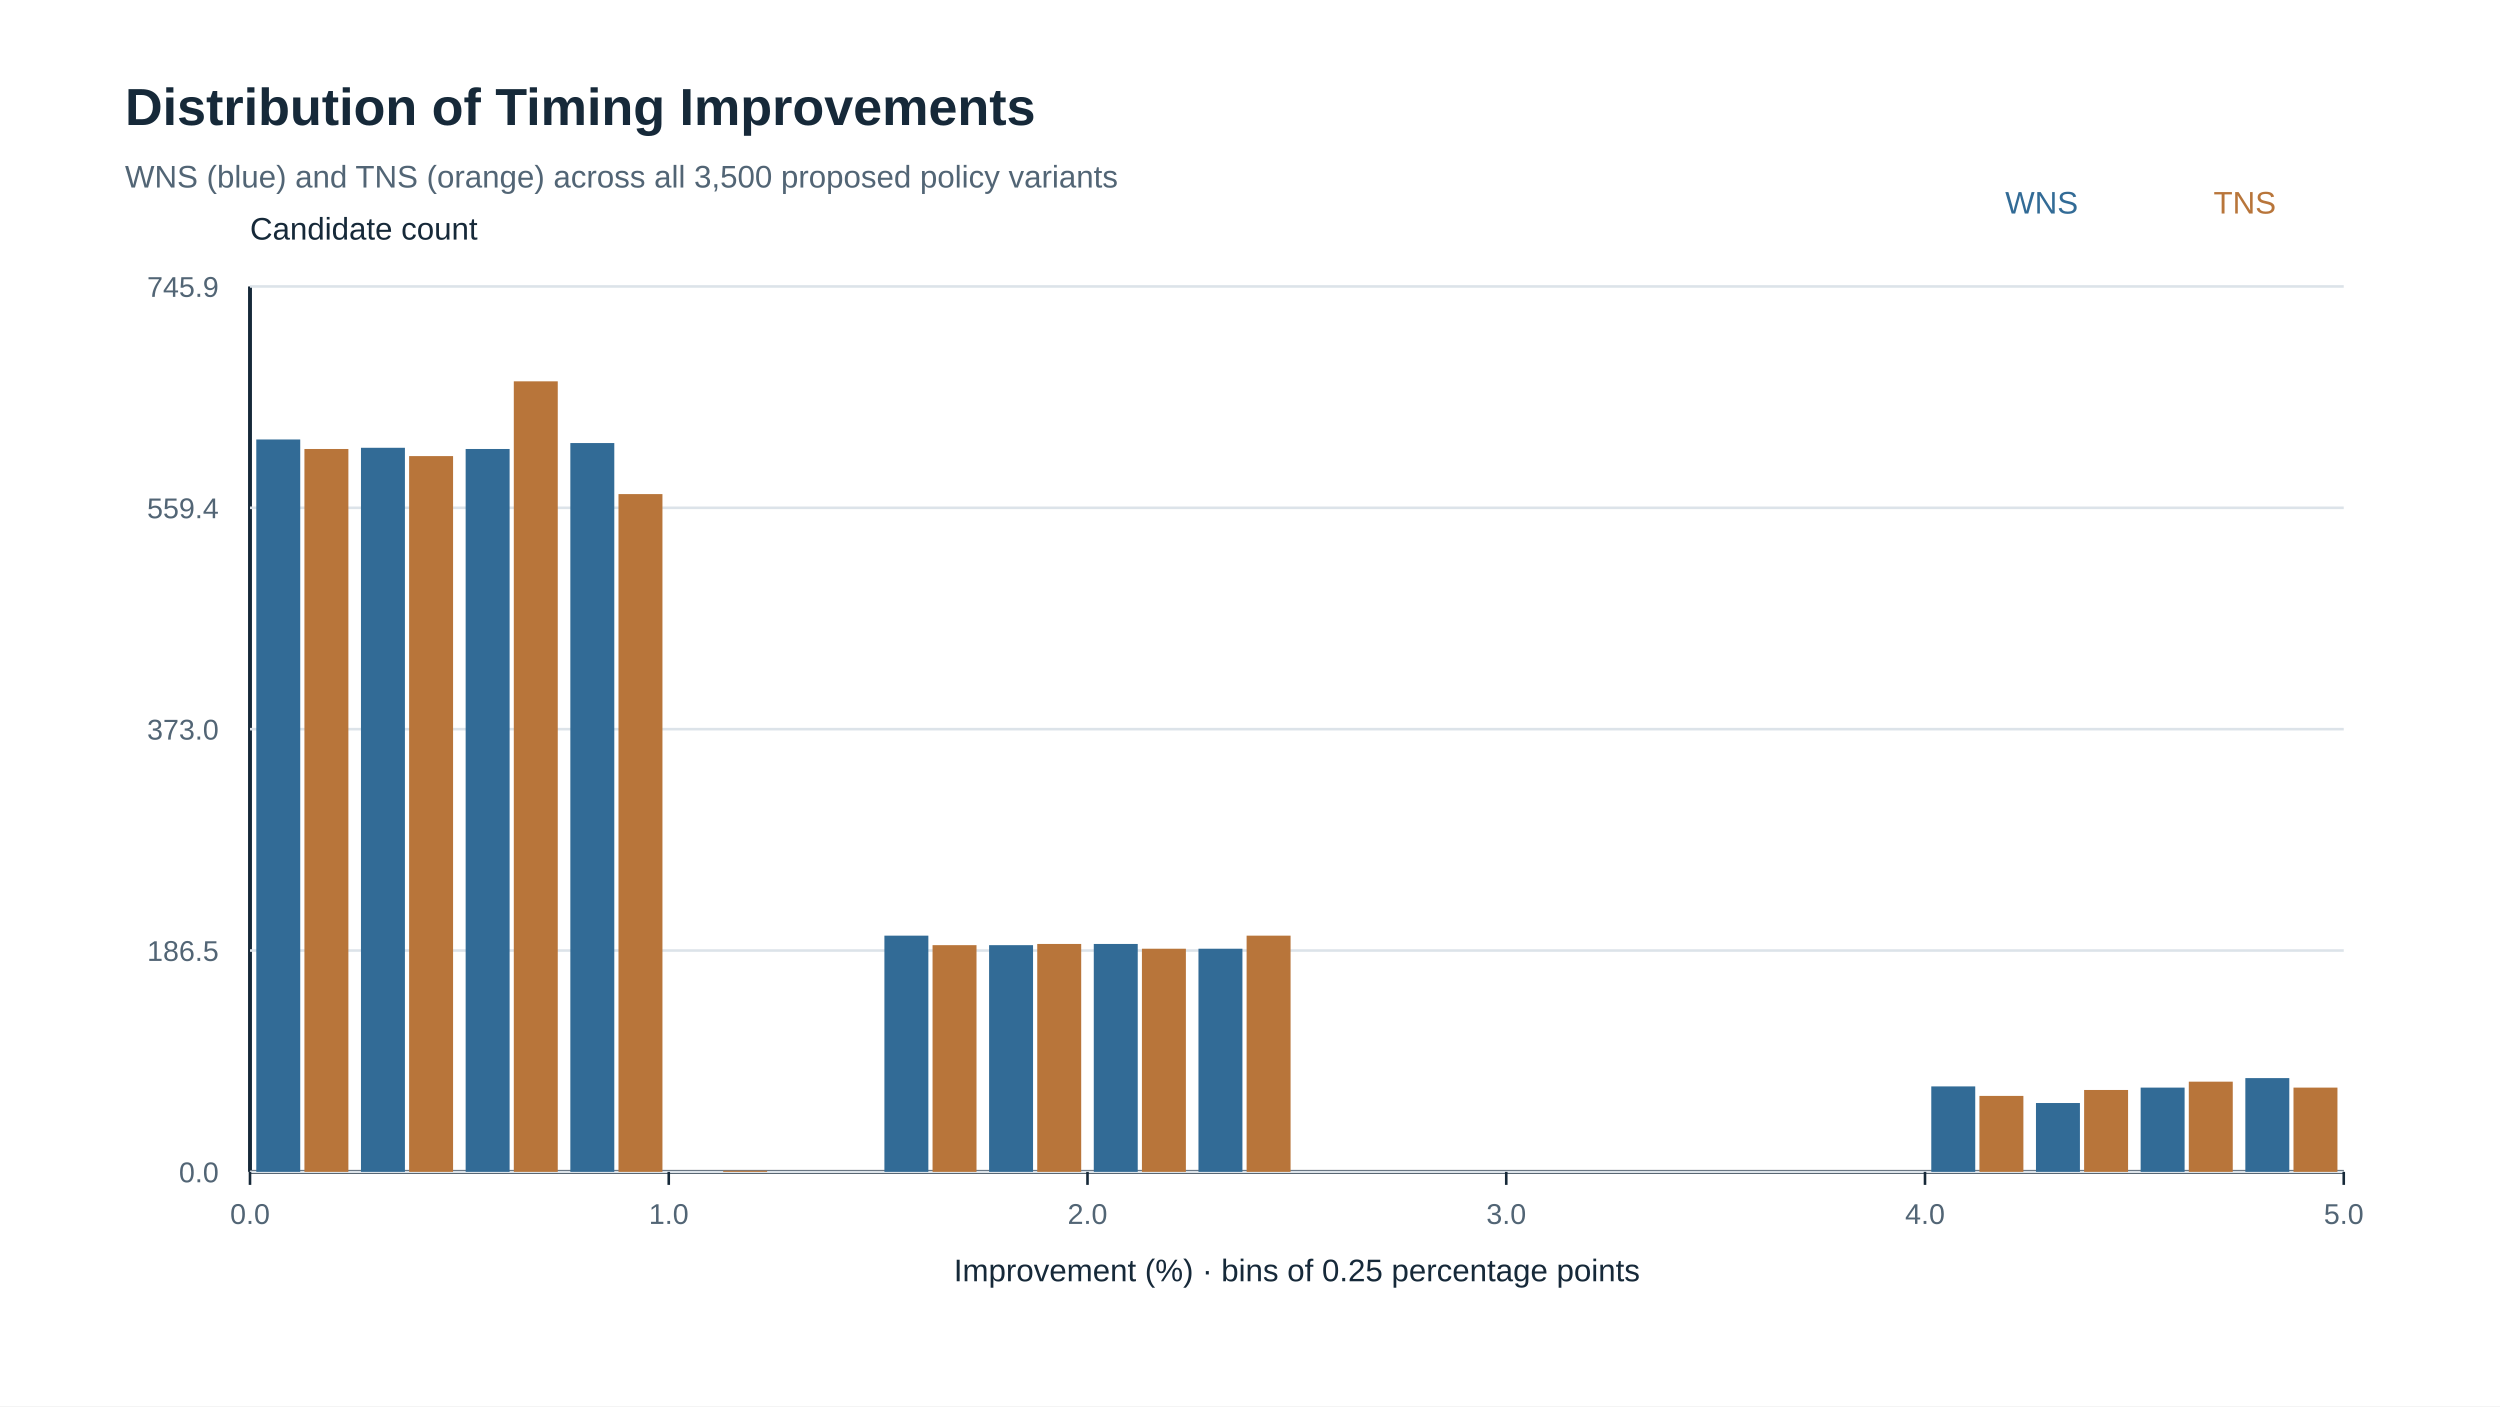
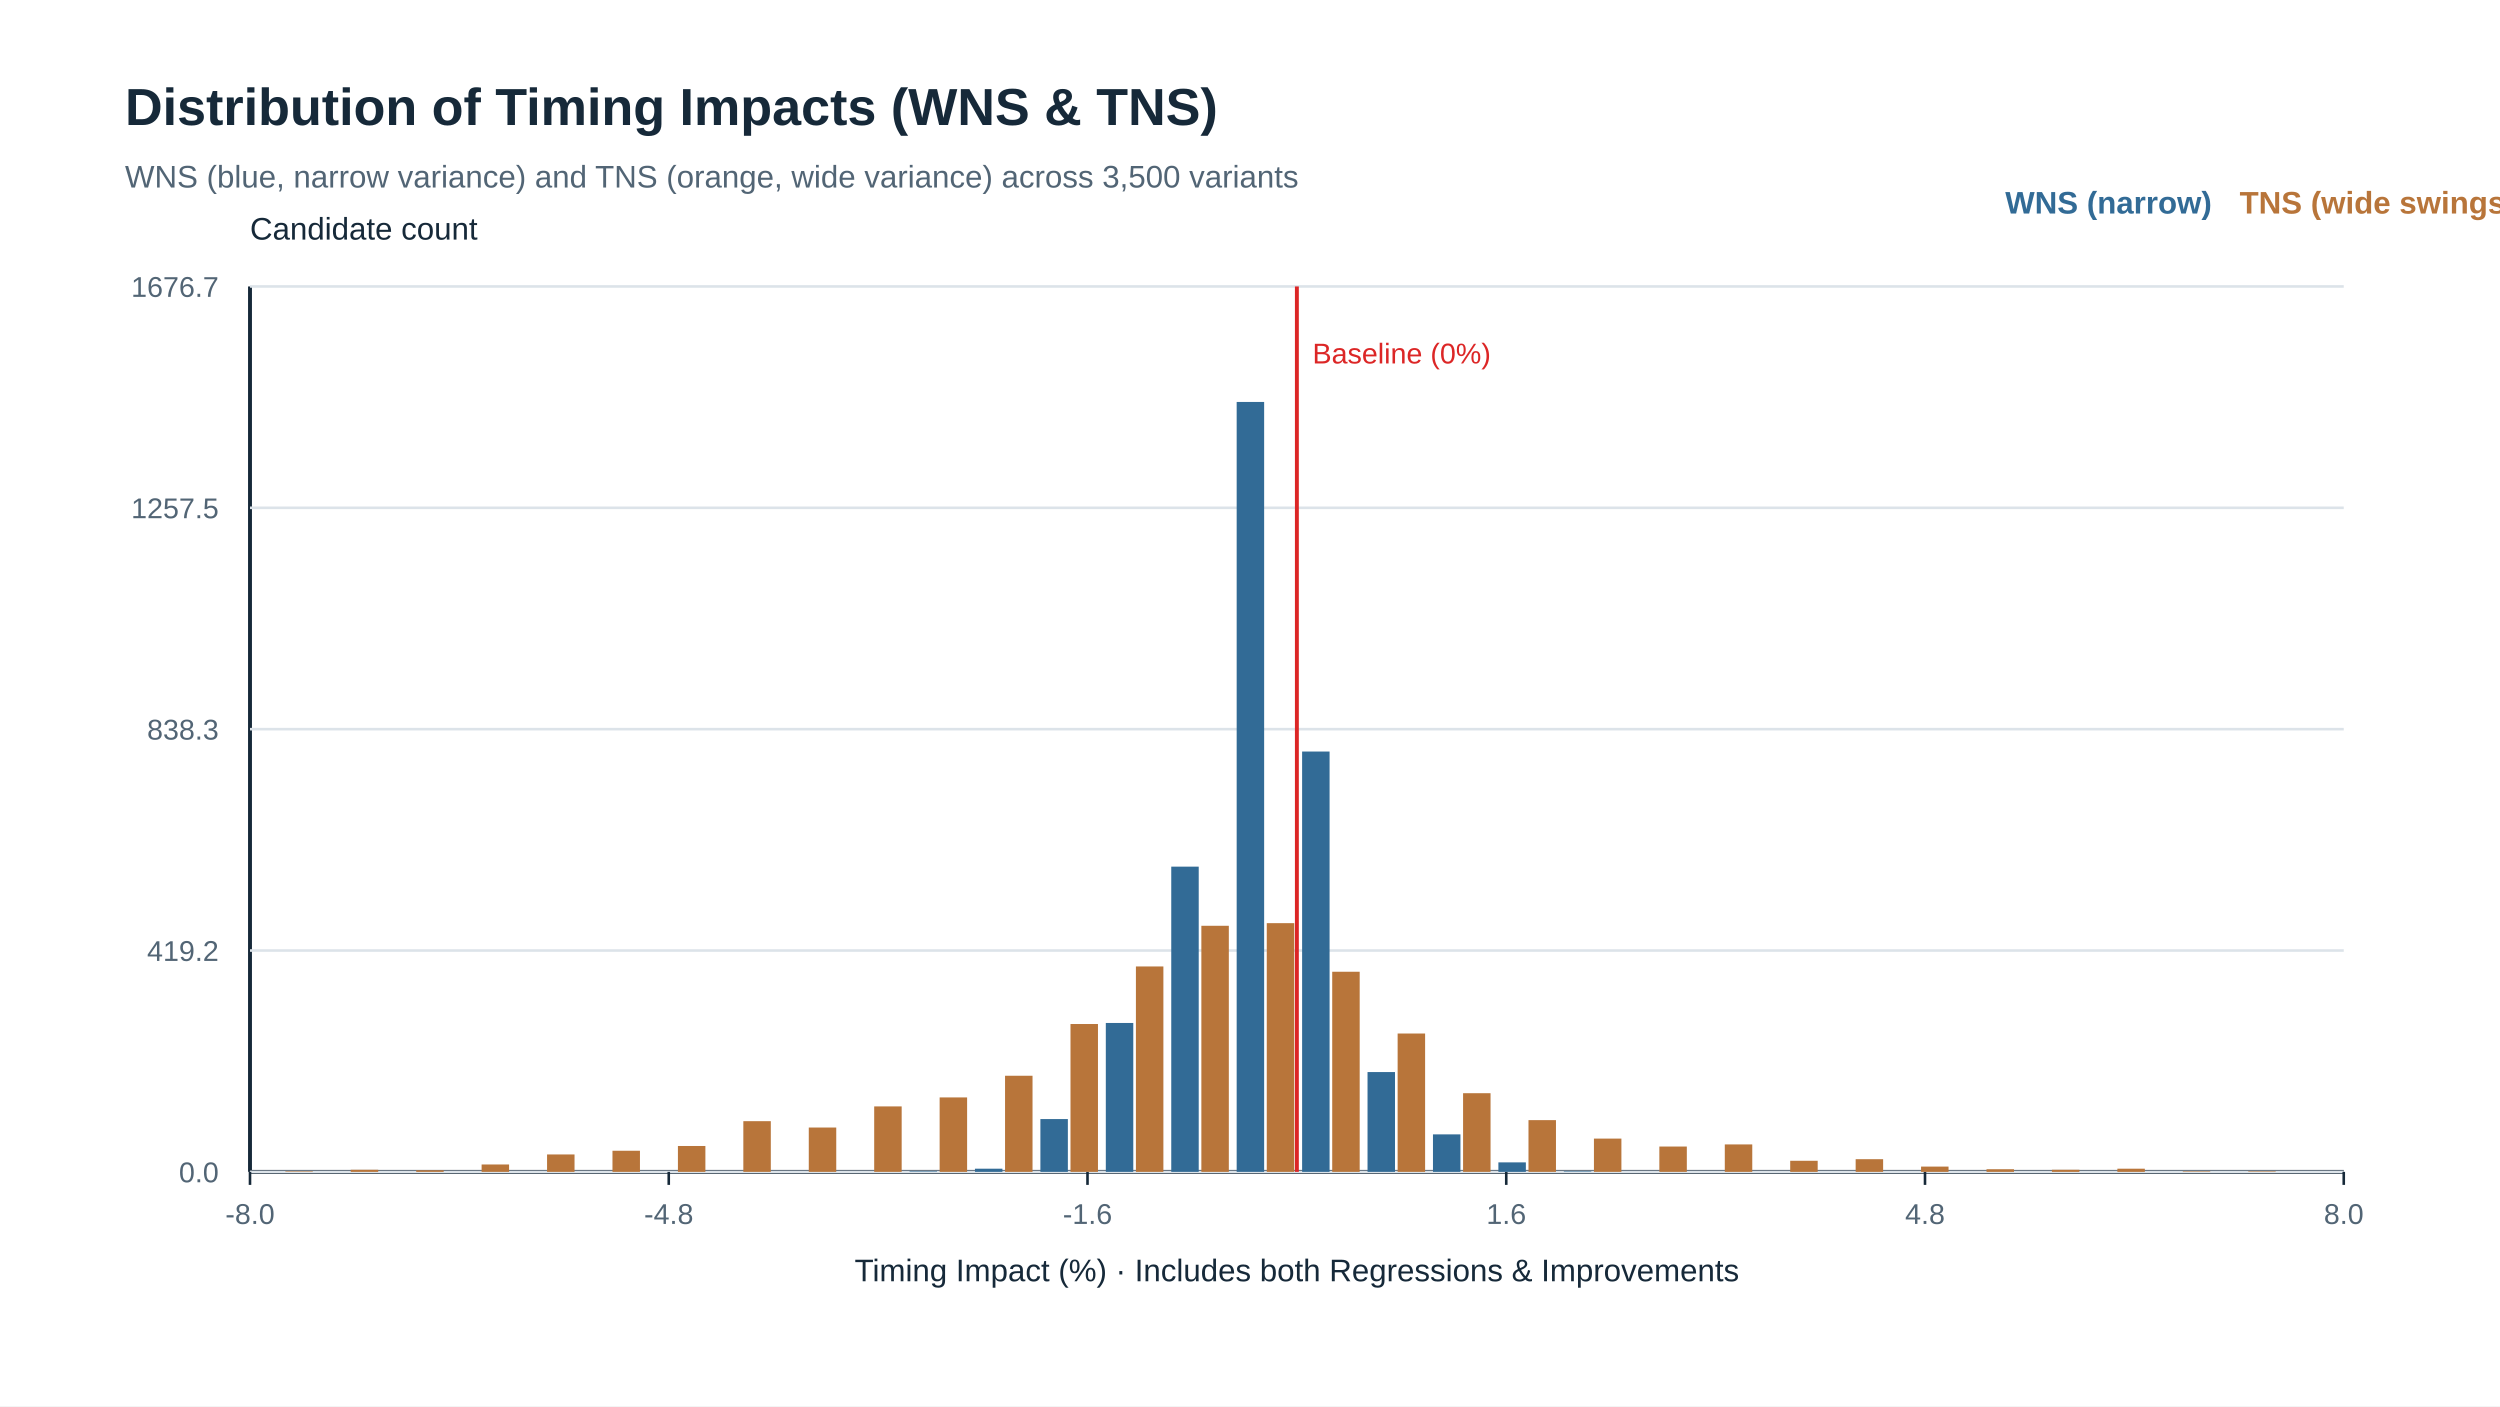
<svg xmlns="http://www.w3.org/2000/svg" viewBox="0 0 960 540">
  <rect x="0.00" y="0.00" width="960.00" height="540.00" fill="#ffffff" />
-   <text x="48.00" y="48.00" fill="#162939" font-size="20" font-family="Arial,sans-serif" font-weight="bold" text-anchor="start">Distribution of Timing Improvements</text>
-   <text x="48.00" y="72.00" fill="#526575" font-size="12" font-family="Arial,sans-serif" font-weight="normal" text-anchor="start">WNS (blue) and TNS (orange) across all 3,500 proposed policy variants</text>
+   <text x="48.00" y="48.00" fill="#162939" font-size="20" font-family="Arial,sans-serif" font-weight="bold" text-anchor="start">Distribution of Timing Impacts (WNS &amp; TNS)</text>
+   <text x="48.00" y="72.00" fill="#526575" font-size="12" font-family="Arial,sans-serif" font-weight="normal" text-anchor="start">WNS (blue, narrow variance) and TNS (orange, wide variance) across 3,500 variants</text>
  <line x1="96.00" y1="450.00" x2="900.00" y2="450.00" stroke="#162939" stroke-width="1.5" />
  <line x1="96.00" y1="110.00" x2="96.00" y2="450.00" stroke="#162939" stroke-width="1.5" />
-   <text x="498.00" y="492.00" fill="#162939" font-size="12" font-family="Arial,sans-serif" font-weight="normal" text-anchor="middle">Improvement (%) · bins of 0.25 percentage points</text>
+   <text x="498.00" y="492.00" fill="#162939" font-size="12" font-family="Arial,sans-serif" font-weight="normal" text-anchor="middle">Timing Impact (%) · Includes both Regressions &amp; Improvements</text>
  <text x="96.00" y="92.00" fill="#162939" font-size="12" font-family="Arial,sans-serif" font-weight="normal" text-anchor="start">Candidate count</text>
  <line x1="96.00" y1="450.00" x2="900.00" y2="450.00" stroke="#dce3e9" stroke-width="1" />
  <text x="84.00" y="454.00" fill="#526575" font-size="11" font-family="Arial,sans-serif" font-weight="normal" text-anchor="end">0.0</text>
  <line x1="96.00" y1="365.00" x2="900.00" y2="365.00" stroke="#dce3e9" stroke-width="1" />
-   <text x="84.00" y="369.00" fill="#526575" font-size="11" font-family="Arial,sans-serif" font-weight="normal" text-anchor="end">186.5</text>
+   <text x="84.00" y="369.00" fill="#526575" font-size="11" font-family="Arial,sans-serif" font-weight="normal" text-anchor="end">419.2</text>
  <line x1="96.00" y1="280.00" x2="900.00" y2="280.00" stroke="#dce3e9" stroke-width="1" />
-   <text x="84.00" y="284.00" fill="#526575" font-size="11" font-family="Arial,sans-serif" font-weight="normal" text-anchor="end">373.0</text>
+   <text x="84.00" y="284.00" fill="#526575" font-size="11" font-family="Arial,sans-serif" font-weight="normal" text-anchor="end">838.3</text>
  <line x1="96.00" y1="195.00" x2="900.00" y2="195.00" stroke="#dce3e9" stroke-width="1" />
-   <text x="84.00" y="199.00" fill="#526575" font-size="11" font-family="Arial,sans-serif" font-weight="normal" text-anchor="end">559.4</text>
+   <text x="84.00" y="199.00" fill="#526575" font-size="11" font-family="Arial,sans-serif" font-weight="normal" text-anchor="end">1257.5</text>
  <line x1="96.00" y1="110.00" x2="900.00" y2="110.00" stroke="#dce3e9" stroke-width="1" />
-   <text x="84.00" y="114.00" fill="#526575" font-size="11" font-family="Arial,sans-serif" font-weight="normal" text-anchor="end">745.9</text>
+   <text x="84.00" y="114.00" fill="#526575" font-size="11" font-family="Arial,sans-serif" font-weight="normal" text-anchor="end">1676.7</text>
  <line x1="96.00" y1="450.00" x2="96.00" y2="455.00" stroke="#162939" stroke-width="1" />
-   <text x="96.00" y="470.00" fill="#526575" font-size="11" font-family="Arial,sans-serif" font-weight="normal" text-anchor="middle">0.0</text>
+   <text x="96.00" y="470.00" fill="#526575" font-size="11" font-family="Arial,sans-serif" font-weight="normal" text-anchor="middle">-8.0</text>
  <line x1="256.80" y1="450.00" x2="256.80" y2="455.00" stroke="#162939" stroke-width="1" />
-   <text x="256.80" y="470.00" fill="#526575" font-size="11" font-family="Arial,sans-serif" font-weight="normal" text-anchor="middle">1.0</text>
+   <text x="256.80" y="470.00" fill="#526575" font-size="11" font-family="Arial,sans-serif" font-weight="normal" text-anchor="middle">-4.8</text>
  <line x1="417.60" y1="450.00" x2="417.60" y2="455.00" stroke="#162939" stroke-width="1" />
-   <text x="417.60" y="470.00" fill="#526575" font-size="11" font-family="Arial,sans-serif" font-weight="normal" text-anchor="middle">2.0</text>
+   <text x="417.60" y="470.00" fill="#526575" font-size="11" font-family="Arial,sans-serif" font-weight="normal" text-anchor="middle">-1.6</text>
  <line x1="578.40" y1="450.00" x2="578.40" y2="455.00" stroke="#162939" stroke-width="1" />
-   <text x="578.40" y="470.00" fill="#526575" font-size="11" font-family="Arial,sans-serif" font-weight="normal" text-anchor="middle">3.0</text>
+   <text x="578.40" y="470.00" fill="#526575" font-size="11" font-family="Arial,sans-serif" font-weight="normal" text-anchor="middle">1.6</text>
  <line x1="739.20" y1="450.00" x2="739.20" y2="455.00" stroke="#162939" stroke-width="1" />
-   <text x="739.20" y="470.00" fill="#526575" font-size="11" font-family="Arial,sans-serif" font-weight="normal" text-anchor="middle">4.0</text>
+   <text x="739.20" y="470.00" fill="#526575" font-size="11" font-family="Arial,sans-serif" font-weight="normal" text-anchor="middle">4.8</text>
  <line x1="900.00" y1="450.00" x2="900.00" y2="455.00" stroke="#162939" stroke-width="1" />
-   <text x="900.00" y="470.00" fill="#526575" font-size="11" font-family="Arial,sans-serif" font-weight="normal" text-anchor="middle">5.0</text>
-   <rect x="98.41" y="168.76" width="16.88" height="281.24" fill="#326b96" />
-   <rect x="116.90" y="172.41" width="16.88" height="277.59" fill="#b8753a" />
-   <rect x="138.61" y="171.95" width="16.88" height="278.05" fill="#326b96" />
-   <rect x="157.10" y="175.14" width="16.88" height="274.86" fill="#b8753a" />
-   <rect x="178.81" y="172.41" width="16.88" height="277.59" fill="#326b96" />
-   <rect x="197.30" y="146.43" width="16.88" height="303.57" fill="#b8753a" />
-   <rect x="219.01" y="170.13" width="16.88" height="279.87" fill="#326b96" />
-   <rect x="237.50" y="189.73" width="16.88" height="260.27" fill="#b8753a" />
-   <rect x="259.21" y="450.00" width="16.88" height="0.00" fill="#326b96" />
-   <rect x="277.70" y="449.54" width="16.88" height="0.46" fill="#b8753a" />
-   <rect x="299.41" y="450.00" width="16.88" height="0.00" fill="#326b96" />
-   <rect x="317.90" y="450.00" width="16.88" height="0.00" fill="#b8753a" />
-   <rect x="339.61" y="359.29" width="16.88" height="90.71" fill="#326b96" />
-   <rect x="358.10" y="362.94" width="16.88" height="87.06" fill="#b8753a" />
-   <rect x="379.81" y="362.94" width="16.88" height="87.06" fill="#326b96" />
-   <rect x="398.30" y="362.48" width="16.88" height="87.52" fill="#b8753a" />
-   <rect x="420.01" y="362.48" width="16.88" height="87.52" fill="#326b96" />
-   <rect x="438.50" y="364.31" width="16.88" height="85.69" fill="#b8753a" />
-   <rect x="460.21" y="364.31" width="16.88" height="85.69" fill="#326b96" />
-   <rect x="478.70" y="359.29" width="16.88" height="90.71" fill="#b8753a" />
-   <rect x="500.41" y="450.00" width="16.88" height="0.00" fill="#326b96" />
-   <rect x="518.90" y="450.00" width="16.88" height="0.00" fill="#b8753a" />
-   <rect x="540.61" y="450.00" width="16.88" height="0.00" fill="#326b96" />
-   <rect x="559.10" y="450.00" width="16.88" height="0.00" fill="#b8753a" />
-   <rect x="580.81" y="450.00" width="16.88" height="0.00" fill="#326b96" />
-   <rect x="599.30" y="450.00" width="16.88" height="0.00" fill="#b8753a" />
-   <rect x="621.01" y="450.00" width="16.88" height="0.00" fill="#326b96" />
-   <rect x="639.50" y="450.00" width="16.88" height="0.00" fill="#b8753a" />
-   <rect x="661.21" y="450.00" width="16.88" height="0.00" fill="#326b96" />
-   <rect x="679.70" y="450.00" width="16.88" height="0.00" fill="#b8753a" />
-   <rect x="701.41" y="450.00" width="16.88" height="0.00" fill="#326b96" />
-   <rect x="719.90" y="450.00" width="16.88" height="0.00" fill="#b8753a" />
-   <rect x="741.61" y="417.18" width="16.88" height="32.82" fill="#326b96" />
-   <rect x="760.10" y="420.83" width="16.88" height="29.17" fill="#b8753a" />
-   <rect x="781.81" y="423.56" width="16.88" height="26.44" fill="#326b96" />
-   <rect x="800.30" y="418.55" width="16.88" height="31.45" fill="#b8753a" />
-   <rect x="822.01" y="417.64" width="16.88" height="32.36" fill="#326b96" />
-   <rect x="840.50" y="415.36" width="16.88" height="34.64" fill="#b8753a" />
-   <rect x="862.21" y="413.99" width="16.88" height="36.01" fill="#326b96" />
-   <rect x="880.70" y="417.64" width="16.88" height="32.36" fill="#b8753a" />
-   <text x="770.00" y="82.00" fill="#326b96" font-size="12" font-family="Arial,sans-serif" font-weight="normal" text-anchor="start">WNS</text>
-   <text x="850.00" y="82.00" fill="#b8753a" font-size="12" font-family="Arial,sans-serif" font-weight="normal" text-anchor="start">TNS</text>
+   <text x="900.00" y="470.00" fill="#526575" font-size="11" font-family="Arial,sans-serif" font-weight="normal" text-anchor="middle">8.0</text>
+   <rect x="98.01" y="450.00" width="10.55" height="0.00" fill="#326b96" />
+   <rect x="109.57" y="449.80" width="10.55" height="0.20" fill="#b8753a" />
+   <rect x="123.14" y="450.00" width="10.55" height="0.00" fill="#326b96" />
+   <rect x="134.69" y="449.19" width="10.55" height="0.81" fill="#b8753a" />
+   <rect x="148.26" y="450.00" width="10.55" height="0.00" fill="#326b96" />
+   <rect x="159.82" y="449.39" width="10.55" height="0.61" fill="#b8753a" />
+   <rect x="173.38" y="450.00" width="10.55" height="0.00" fill="#326b96" />
+   <rect x="184.94" y="447.16" width="10.55" height="2.84" fill="#b8753a" />
+   <rect x="198.51" y="450.00" width="10.55" height="0.00" fill="#326b96" />
+   <rect x="210.07" y="443.31" width="10.55" height="6.69" fill="#b8753a" />
+   <rect x="223.63" y="450.00" width="10.55" height="0.00" fill="#326b96" />
+   <rect x="235.19" y="441.89" width="10.55" height="8.11" fill="#b8753a" />
+   <rect x="248.76" y="450.00" width="10.55" height="0.00" fill="#326b96" />
+   <rect x="260.32" y="440.06" width="10.55" height="9.94" fill="#b8753a" />
+   <rect x="273.88" y="450.00" width="10.55" height="0.00" fill="#326b96" />
+   <rect x="285.44" y="430.53" width="10.55" height="19.47" fill="#b8753a" />
+   <rect x="299.01" y="450.00" width="10.55" height="0.00" fill="#326b96" />
+   <rect x="310.57" y="432.97" width="10.55" height="17.03" fill="#b8753a" />
+   <rect x="324.13" y="450.00" width="10.55" height="0.00" fill="#326b96" />
+   <rect x="335.69" y="424.86" width="10.55" height="25.14" fill="#b8753a" />
+   <rect x="349.26" y="449.80" width="10.55" height="0.20" fill="#326b96" />
+   <rect x="360.82" y="421.41" width="10.55" height="28.59" fill="#b8753a" />
+   <rect x="374.38" y="448.78" width="10.55" height="1.22" fill="#326b96" />
+   <rect x="385.94" y="413.09" width="10.55" height="36.91" fill="#b8753a" />
+   <rect x="399.51" y="429.72" width="10.55" height="20.28" fill="#326b96" />
+   <rect x="411.07" y="393.22" width="10.55" height="56.78" fill="#b8753a" />
+   <rect x="424.63" y="392.82" width="10.55" height="57.18" fill="#326b96" />
+   <rect x="436.19" y="371.12" width="10.55" height="78.88" fill="#b8753a" />
+   <rect x="449.76" y="332.79" width="10.55" height="117.21" fill="#326b96" />
+   <rect x="461.32" y="355.50" width="10.55" height="94.50" fill="#b8753a" />
+   <rect x="474.88" y="154.35" width="10.55" height="295.65" fill="#326b96" />
+   <rect x="486.44" y="354.49" width="10.55" height="95.51" fill="#b8753a" />
+   <rect x="500.01" y="288.59" width="10.55" height="161.41" fill="#326b96" />
+   <rect x="511.57" y="373.15" width="10.55" height="76.85" fill="#b8753a" />
+   <rect x="525.13" y="411.67" width="10.55" height="38.33" fill="#326b96" />
+   <rect x="536.69" y="396.87" width="10.55" height="53.13" fill="#b8753a" />
+   <rect x="550.26" y="435.60" width="10.55" height="14.40" fill="#326b96" />
+   <rect x="561.82" y="419.79" width="10.55" height="30.21" fill="#b8753a" />
+   <rect x="575.38" y="446.35" width="10.55" height="3.65" fill="#326b96" />
+   <rect x="586.94" y="430.13" width="10.55" height="19.87" fill="#b8753a" />
+   <rect x="600.51" y="449.80" width="10.55" height="0.20" fill="#326b96" />
+   <rect x="612.07" y="437.22" width="10.55" height="12.78" fill="#b8753a" />
+   <rect x="625.63" y="450.00" width="10.55" height="0.00" fill="#326b96" />
+   <rect x="637.19" y="440.27" width="10.55" height="9.73" fill="#b8753a" />
+   <rect x="650.76" y="450.00" width="10.55" height="0.00" fill="#326b96" />
+   <rect x="662.32" y="439.46" width="10.55" height="10.54" fill="#b8753a" />
+   <rect x="675.88" y="450.00" width="10.55" height="0.00" fill="#326b96" />
+   <rect x="687.44" y="445.74" width="10.55" height="4.26" fill="#b8753a" />
+   <rect x="701.01" y="450.00" width="10.55" height="0.00" fill="#326b96" />
+   <rect x="712.57" y="445.13" width="10.55" height="4.87" fill="#b8753a" />
+   <rect x="726.13" y="450.00" width="10.55" height="0.00" fill="#326b96" />
+   <rect x="737.69" y="447.97" width="10.55" height="2.03" fill="#b8753a" />
+   <rect x="751.26" y="450.00" width="10.55" height="0.00" fill="#326b96" />
+   <rect x="762.82" y="448.99" width="10.55" height="1.01" fill="#b8753a" />
+   <rect x="776.38" y="450.00" width="10.55" height="0.00" fill="#326b96" />
+   <rect x="787.94" y="449.19" width="10.55" height="0.81" fill="#b8753a" />
+   <rect x="801.51" y="450.00" width="10.55" height="0.00" fill="#326b96" />
+   <rect x="813.07" y="448.78" width="10.55" height="1.22" fill="#b8753a" />
+   <rect x="826.63" y="450.00" width="10.55" height="0.00" fill="#326b96" />
+   <rect x="838.19" y="449.80" width="10.55" height="0.20" fill="#b8753a" />
+   <rect x="851.76" y="450.00" width="10.55" height="0.00" fill="#326b96" />
+   <rect x="863.32" y="449.80" width="10.55" height="0.20" fill="#b8753a" />
+   <rect x="876.88" y="450.00" width="10.55" height="0.00" fill="#326b96" />
+   <rect x="888.44" y="450.00" width="10.55" height="0.00" fill="#b8753a" />
+   <line x1="498.00" y1="450.00" x2="498.00" y2="110.00" stroke="#dc2626" stroke-width="1.5" />
+   <text x="504.00" y="139.57" fill="#dc2626" font-size="11" font-family="Arial,sans-serif" font-weight="normal" text-anchor="start">Baseline (0%)</text>
+   <text x="770.00" y="82.00" fill="#326b96" font-size="12" font-family="Arial,sans-serif" font-weight="bold" text-anchor="start">WNS (narrow)</text>
+   <text x="860.00" y="82.00" fill="#b8753a" font-size="12" font-family="Arial,sans-serif" font-weight="bold" text-anchor="start">TNS (wide swings)</text>
</svg>
